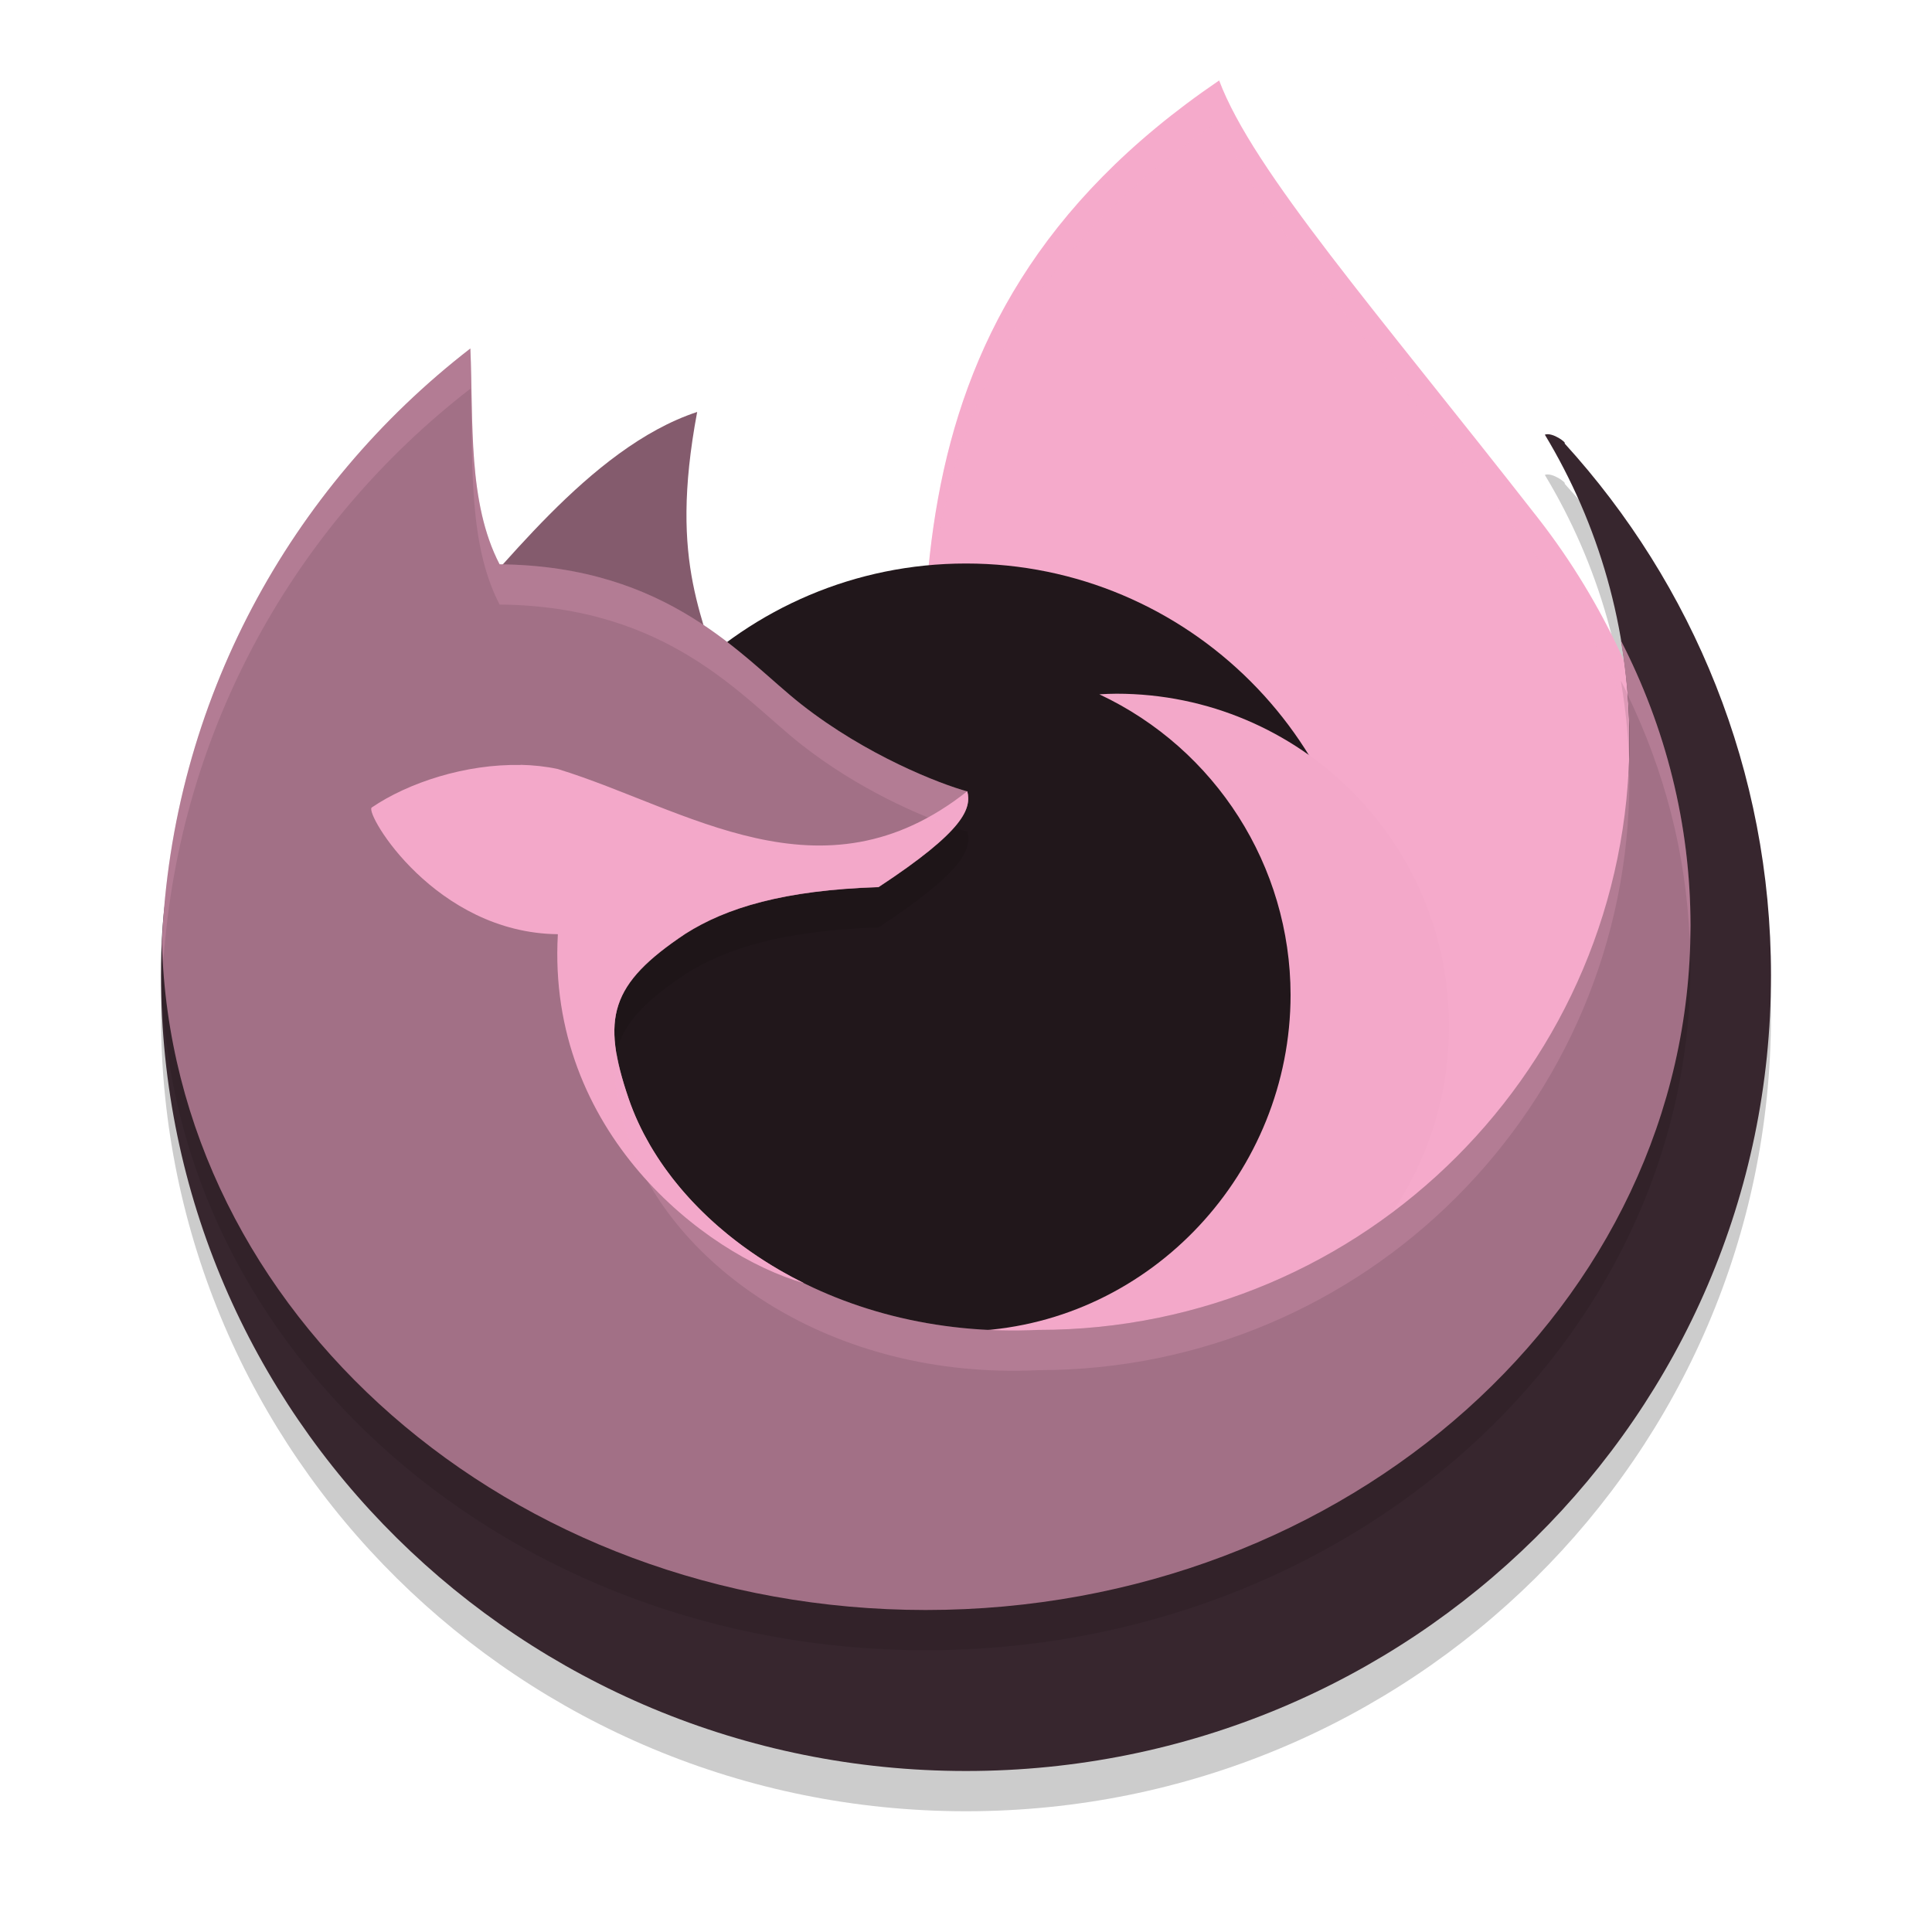
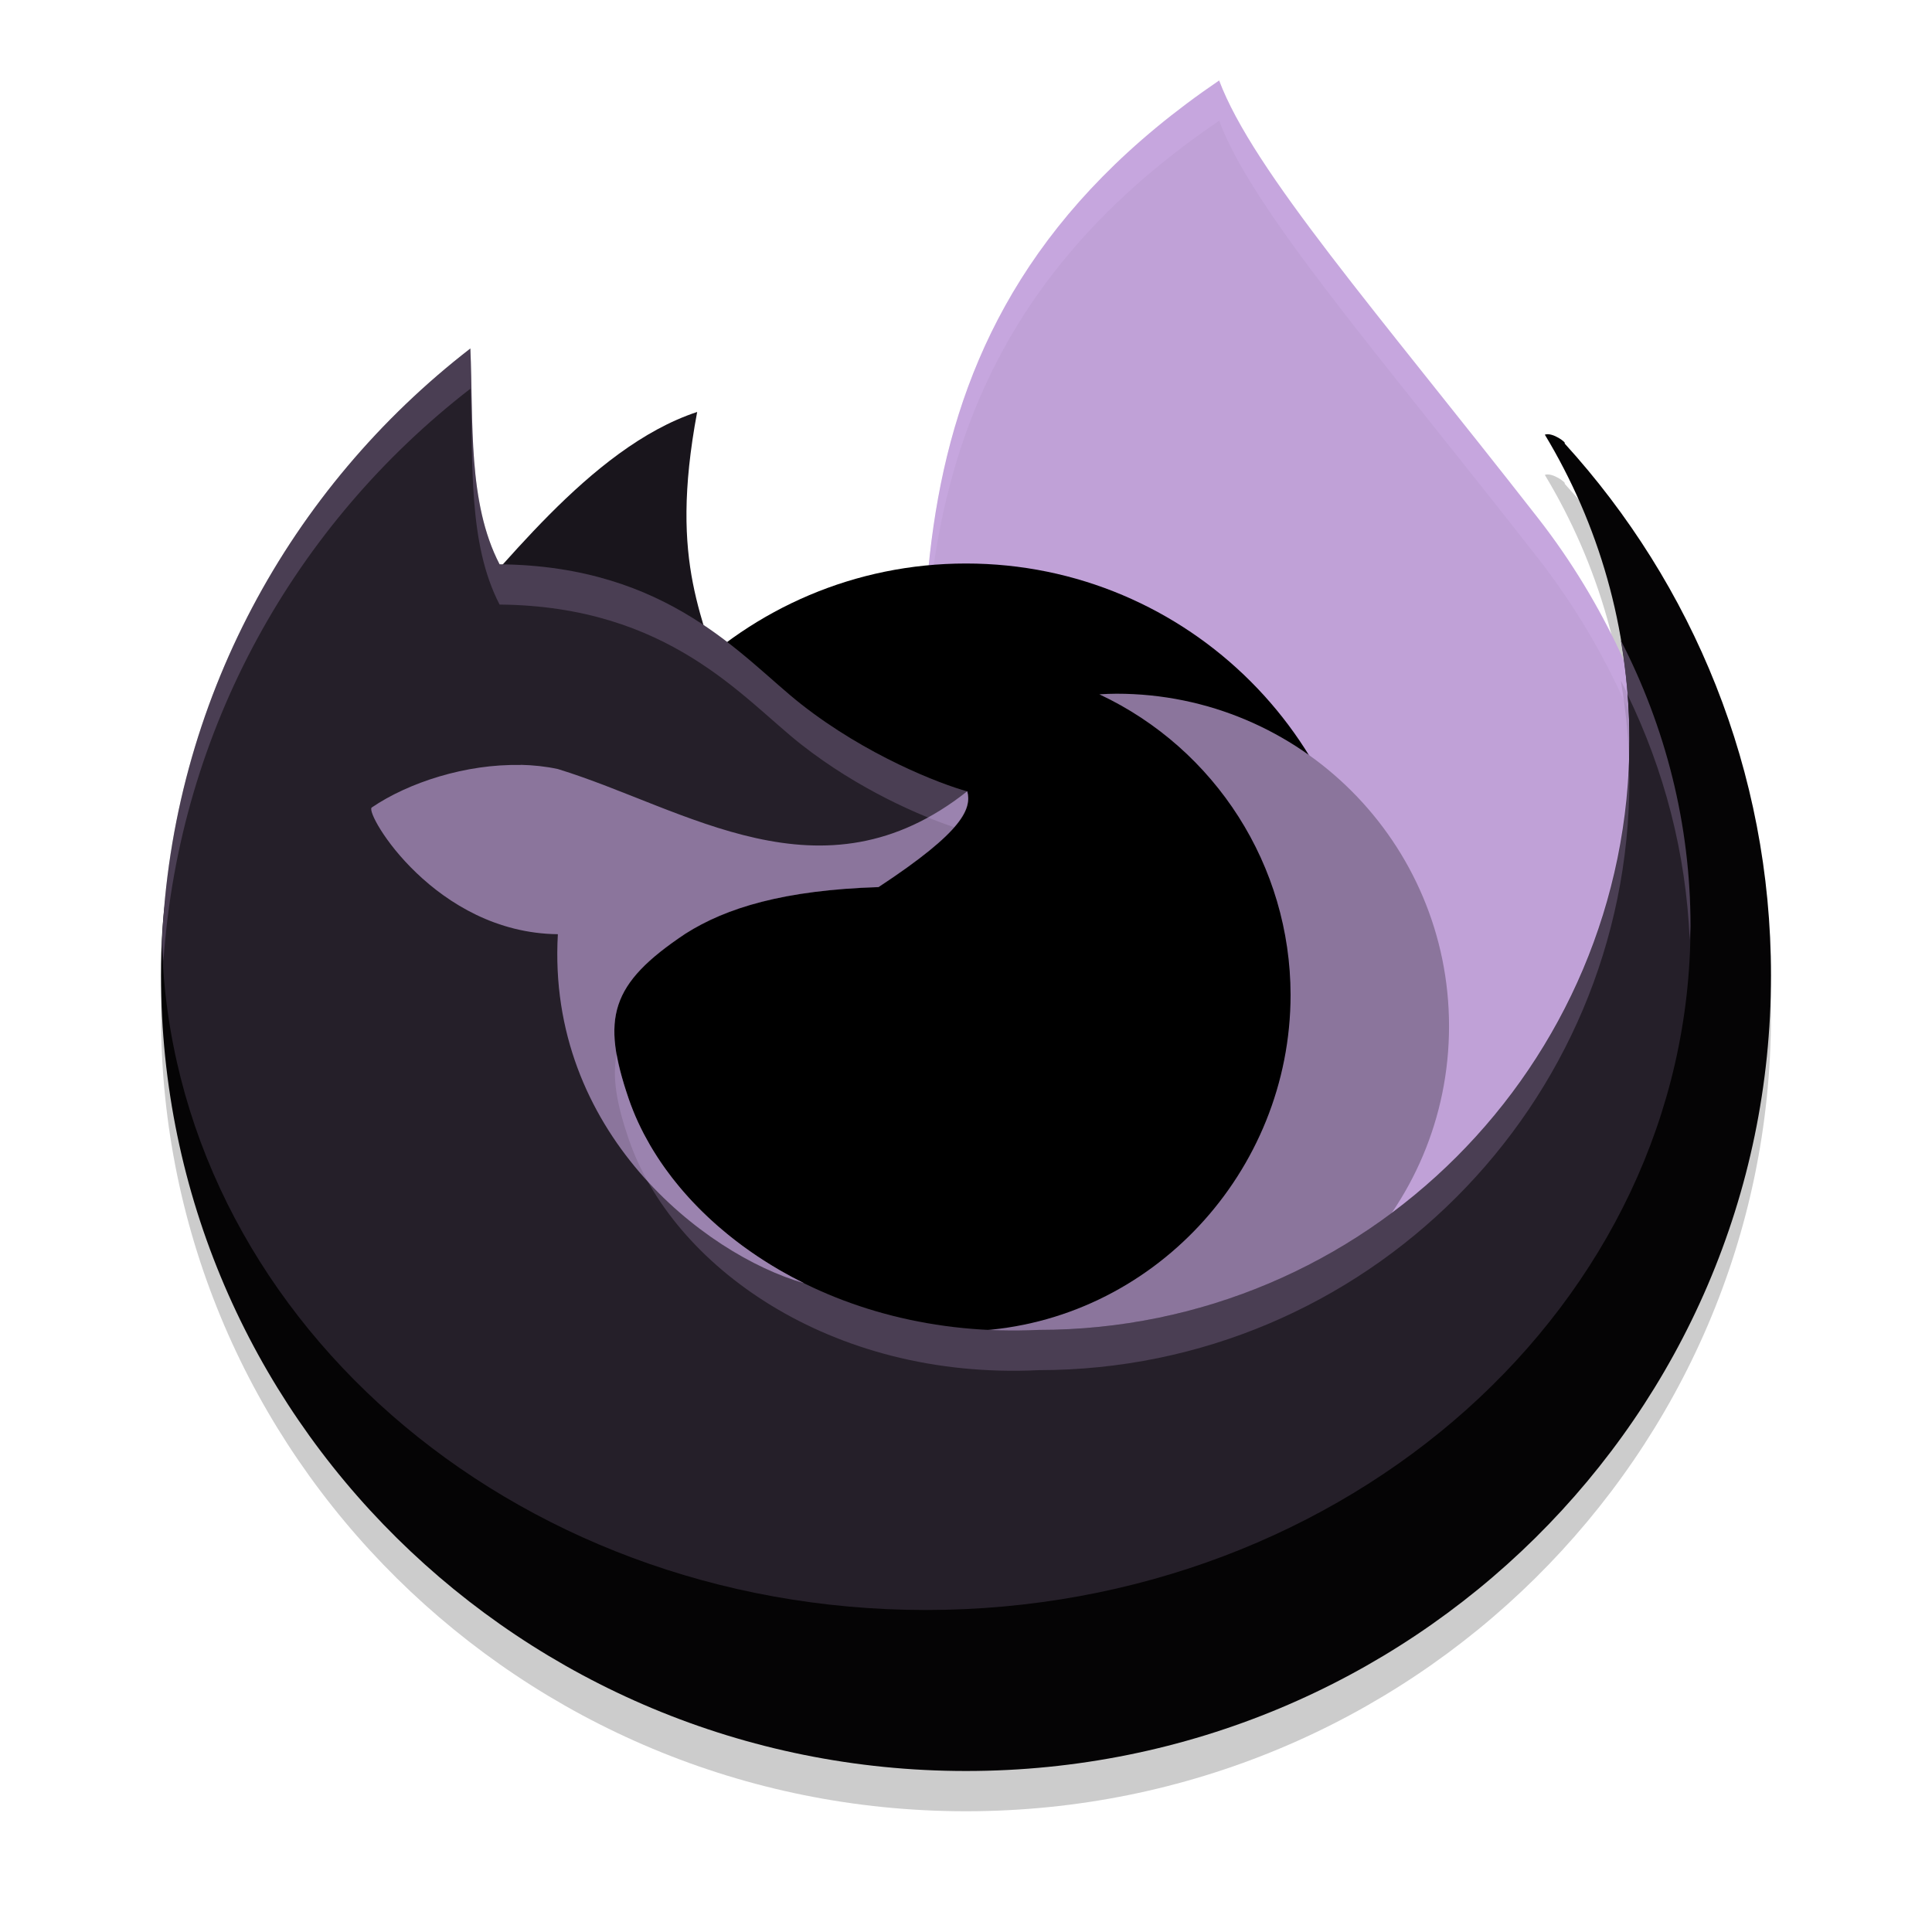
<svg xmlns="http://www.w3.org/2000/svg" width="48" height="48" version="1">
  <path style="opacity:0.2" d="M 11.384,17.907 C 6.705,21.525 4,18.908 4,25.234 4,36.15 12.954,45 24,45 c 11.046,0 20,-8.85 20,-19.766 0,-5.082 -1.941,-9.717 -5.13,-13.219 0.071,-0.003 -0.298,-0.287 -0.489,-0.216 1.333,2.21 2.101,4.8 2.101,7.569 0,8.104 -4.507,16.132 -12.61,16.132 -5.205,0.253 -12.138,-3.075 -13.206,-6.189 -0.689,-2.009 -0.515,-4.265 1.359,-5.514 1.017,-0.646 2.501,-1.284 4.848,-1.358 2.144,-1.41 1.101,-1.25 0.998,-1.676 -0.666,-0.182 -1.848,-0.434 -3.48,-1.718 -1.446,-1.138 -2.117,-1.569 -6.33,-1.609 -0.796,-1.533 -0.597,2.292 -0.675,0.472 z" />
-   <path style="fill:#f5aacb" d="m 30.289,2 c 0.844,2.246 3.895,5.714 7.919,10.868 3.408,4.365 3.799,9.235 5.059,13.614 L 33.797,34.632 23.1,23.651 C 23.052,16.351 21.3,8.11 30.289,2 Z" />
-   <path style="opacity:0.2;fill:#f5aacb" d="M 30.289 2 C 23.744 6.449 22.898 12.026 22.938 17.549 C 23.018 12.357 24.139 7.18 30.289 3 C 31.133 5.246 34.185 8.713 38.209 13.867 C 41.408 17.965 41.954 22.503 43.051 26.666 L 43.266 26.48 C 42.006 22.102 41.617 17.232 38.209 12.867 C 34.185 7.713 31.133 4.246 30.289 2 z" />
-   <path style="fill:#845b6d" d="m 10.956,15.714 c 1.389,-1.379 3.658,-4.589 6.365,-5.479 -0.727,3.876 0.216,5.108 0.685,7.09 L 13.655,16.197 Z" />
-   <circle style="fill:#21171b" cx="24" cy="24" r="10" />
-   <path style="fill:#f3a8c9" d="m 27.739,17.235 c -0.142,0.001 -0.284,0.006 -0.426,0.015 2.896,1.36 4.747,4.269 4.751,7.468 -0.002,4.396 -3.446,8.121 -7.836,8.348 1.098,0.519 2.296,0.69 3.511,0.693 4.563,4.1e-5 8.262,-3.699 8.262,-8.262 4.1e-5,-4.563 -3.699,-8.262 -8.262,-8.262 z" />
-   <path id="ellipse841" style="fill:#37262e" d="M 11.384,16.907 C 6.705,20.525 4,17.908 4,24.234 4,35.15 12.954,44 24,44 c 11.046,0 20,-8.85 20,-19.766 0,-5.082 -1.941,-9.717 -5.13,-13.219 0.071,-0.003 -0.298,-0.287 -0.489,-0.216 1.333,2.21 2.101,4.8 2.101,7.569 0,8.104 -4.507,16.132 -12.61,16.132 -5.205,0.253 -12.138,-3.075 -13.206,-6.189 -0.689,-2.009 -0.515,-4.265 1.359,-5.514 1.017,-0.646 2.501,-1.284 4.848,-1.358 2.144,-1.41 1.101,-1.25 0.998,-1.676 -0.666,-0.182 -1.848,-0.434 -3.48,-1.718 -1.446,-1.138 -2.117,-1.569 -6.33,-1.609 -0.796,-1.533 -0.597,2.292 -0.675,0.472 z" />
+   <path style="fill:#c0a1d7" d="m 30.289,2 c 0.844,2.246 3.895,5.714 7.919,10.868 3.408,4.365 3.799,9.235 5.059,13.614 L 33.797,34.632 23.1,23.651 C 23.052,16.351 21.3,8.11 30.289,2 Z" />
+   <path style="opacity:0.2;fill:#ddb9f8" d="M 30.289 2 C 23.744 6.449 22.898 12.026 22.938 17.549 C 23.018 12.357 24.139 7.18 30.289 3 C 31.133 5.246 34.185 8.713 38.209 13.867 C 41.408 17.965 41.954 22.503 43.051 26.666 L 43.266 26.48 C 42.006 22.102 41.617 17.232 38.209 12.867 C 34.185 7.713 31.133 4.246 30.289 2 z" />
+   <path style="fill:#19151c" d="m 10.956,15.714 c 1.389,-1.379 3.658,-4.589 6.365,-5.479 -0.727,3.876 0.216,5.108 0.685,7.09 L 13.655,16.197 Z" />
+   <circle style="fill:#000000" cx="24" cy="24" r="10" />
+   <path style="fill:#8b759c" d="m 27.739,17.235 c -0.142,0.001 -0.284,0.006 -0.426,0.015 2.896,1.36 4.747,4.269 4.751,7.468 -0.002,4.396 -3.446,8.121 -7.836,8.348 1.098,0.519 2.296,0.69 3.511,0.693 4.563,4.1e-5 8.262,-3.699 8.262,-8.262 4.1e-5,-4.563 -3.699,-8.262 -8.262,-8.262 z" />
+   <path id="ellipse841" style="fill:#050405" d="M 11.384,16.907 C 6.705,20.525 4,17.908 4,24.234 4,35.15 12.954,44 24,44 c 11.046,0 20,-8.85 20,-19.766 0,-5.082 -1.941,-9.717 -5.13,-13.219 0.071,-0.003 -0.298,-0.287 -0.489,-0.216 1.333,2.21 2.101,4.8 2.101,7.569 0,8.104 -4.507,16.132 -12.61,16.132 -5.205,0.253 -12.138,-3.075 -13.206,-6.189 -0.689,-2.009 -0.515,-4.265 1.359,-5.514 1.017,-0.646 2.501,-1.284 4.848,-1.358 2.144,-1.41 1.101,-1.25 0.998,-1.676 -0.666,-0.182 -1.848,-0.434 -3.48,-1.718 -1.446,-1.138 -2.117,-1.569 -6.33,-1.609 -0.796,-1.533 -0.597,2.292 -0.675,0.472 z" />
  <path style="opacity:0.1" d="M 11.686,9.658 C 7.207,13.121 4.268,18.432 4.023,24.428 4.28,33.617 12.668,41 23,41 c 10.493,0 19,-7.611 19,-17 0,-2.53 -0.622,-4.93 -1.73,-7.088 0.135,0.799 0.213,1.617 0.213,2.455 0,8.104 -6.57,14.674 -14.674,14.674 -5.205,0.253 -9.12,-2.623 -10.188,-5.736 -0.689,-2.009 -0.463,-2.857 1.41,-4.105 1.017,-0.646 2.45,-1.083 4.797,-1.158 2.144,-1.41 2.308,-1.952 2.205,-2.379 -0.666,-0.182 -2.503,-0.887 -4.135,-2.172 C 18.453,17.352 16.625,15.059 12.412,15.02 11.616,13.487 11.764,11.478 11.686,9.658 Z" />
-   <path style="fill:#a27086" d="M 11.686,8.658 C 7.207,12.121 4.268,17.432 4.023,23.428 4.28,32.617 12.668,40 23,40 c 10.493,0 19,-7.611 19,-17 0,-2.53 -0.622,-4.93 -1.73,-7.088 0.135,0.799 0.213,1.617 0.213,2.455 0,8.104 -6.57,14.674 -14.674,14.674 -5.205,0.253 -9.12,-2.623 -10.188,-5.736 -0.689,-2.009 -0.463,-2.857 1.41,-4.105 1.017,-0.646 2.45,-1.083 4.797,-1.158 2.144,-1.41 2.308,-1.952 2.205,-2.379 -0.666,-0.182 -2.503,-0.887 -4.135,-2.172 C 18.453,16.352 16.625,14.059 12.412,14.02 11.616,12.487 11.764,10.478 11.686,8.658 Z" />
-   <path style="fill:#f3a8c9" d="m 12.936,19.006 c -1.361,-0.03 -2.793,0.437 -3.703,1.058 -0.163,0.163 1.585,3.114 4.627,3.146 -0.282,4.907 3.641,7.958 6.107,8.668 l 7.48e-4,-0.002 c -6.54e-4,-3.36e-4 -0.001,-7.57e-4 -0.002,-0.001 -0.199,-0.099 -0.392,-0.202 -0.58,-0.31 -0.018,-0.01 -0.035,-0.02 -0.052,-0.031 -0.105,-0.061 -0.208,-0.124 -0.31,-0.189 -0.02,-0.013 -0.04,-0.025 -0.06,-0.038 -0.102,-0.065 -0.201,-0.132 -0.299,-0.2 -0.015,-0.011 -0.031,-0.021 -0.046,-0.032 -0.056,-0.04 -0.112,-0.079 -0.167,-0.12 -0.108,-0.079 -0.213,-0.16 -0.316,-0.243 -0.024,-0.02 -0.049,-0.039 -0.073,-0.059 -0.073,-0.06 -0.144,-0.12 -0.215,-0.181 -0.034,-0.03 -0.068,-0.06 -0.102,-0.09 -0.049,-0.044 -0.097,-0.088 -0.144,-0.132 -0.046,-0.043 -0.091,-0.086 -0.136,-0.13 -0.037,-0.036 -0.073,-0.072 -0.109,-0.108 -0.052,-0.053 -0.104,-0.106 -0.154,-0.16 -9.72e-4,-0.001 -0.002,-0.002 -0.003,-0.003 -0.031,-0.033 -0.062,-0.067 -0.092,-0.1 -0.043,-0.047 -0.085,-0.095 -0.127,-0.143 -0.033,-0.038 -0.065,-0.075 -0.097,-0.114 -0.042,-0.051 -0.084,-0.102 -0.124,-0.153 -0.023,-0.029 -0.046,-0.058 -0.069,-0.087 -0.051,-0.066 -0.1,-0.133 -0.149,-0.2 -0.019,-0.027 -0.038,-0.053 -0.057,-0.08 -0.05,-0.071 -0.099,-0.143 -0.146,-0.216 -0.013,-0.02 -0.025,-0.04 -0.038,-0.06 -0.047,-0.073 -0.093,-0.147 -0.136,-0.221 -0.009,-0.016 -0.018,-0.032 -0.027,-0.047 -0.044,-0.076 -0.086,-0.153 -0.127,-0.23 -0.007,-0.014 -0.015,-0.028 -0.023,-0.043 -0.042,-0.082 -0.083,-0.164 -0.121,-0.246 -0.008,-0.017 -0.016,-0.035 -0.024,-0.052 -0.038,-0.083 -0.074,-0.165 -0.107,-0.249 -0.005,-0.013 -0.01,-0.026 -0.016,-0.04 -0.035,-0.088 -0.069,-0.177 -0.099,-0.266 -0.689,-2.009 -0.464,-2.857 1.409,-4.106 1.017,-0.646 2.451,-1.082 4.797,-1.157 2.144,-1.41 2.308,-1.954 2.205,-2.381 -3.616,2.866 -6.993,0.423 -10.173,-0.552 -0.299,-0.064 -0.61,-0.097 -0.924,-0.104 z" />
-   <path style="opacity:0.2;fill:#f5aacb" d="M 11.686 8.658 C 7.207 12.121 4.268 17.432 4.023 23.428 C 4.028 23.579 4.052 23.726 4.061 23.877 C 4.457 18.108 7.346 13.014 11.686 9.658 C 11.764 11.478 11.616 13.487 12.412 15.02 C 16.625 15.059 18.453 17.352 19.898 18.49 C 21.338 19.623 22.889 20.28 23.703 20.551 C 24.046 20.153 24.087 19.887 24.033 19.662 C 23.367 19.48 21.531 18.775 19.898 17.49 C 18.453 16.352 16.625 14.059 12.412 14.02 C 11.616 12.487 11.764 10.478 11.686 8.658 z M 40.27 15.912 C 40.344 16.352 40.395 16.799 40.432 17.25 C 41.345 19.134 41.89 21.192 41.98 23.355 C 41.983 23.236 42 23.12 42 23 C 42 20.47 41.378 18.07 40.27 15.912 z M 40.459 18.84 C 40.207 26.723 33.753 33.041 25.809 33.041 C 20.604 33.294 16.688 30.418 15.621 27.305 C 15.476 26.88 15.381 26.517 15.324 26.182 C 15.204 26.753 15.315 27.411 15.621 28.305 C 16.688 31.418 20.604 34.294 25.809 34.041 C 33.912 34.041 40.482 27.471 40.482 19.367 C 40.482 19.189 40.466 19.016 40.459 18.84 z" />
+   <path style="fill:#251f29" d="M 11.686,8.658 C 7.207,12.121 4.268,17.432 4.023,23.428 4.28,32.617 12.668,40 23,40 c 10.493,0 19,-7.611 19,-17 0,-2.53 -0.622,-4.93 -1.73,-7.088 0.135,0.799 0.213,1.617 0.213,2.455 0,8.104 -6.57,14.674 -14.674,14.674 -5.205,0.253 -9.12,-2.623 -10.188,-5.736 -0.689,-2.009 -0.463,-2.857 1.41,-4.105 1.017,-0.646 2.45,-1.083 4.797,-1.158 2.144,-1.41 2.308,-1.952 2.205,-2.379 -0.666,-0.182 -2.503,-0.887 -4.135,-2.172 C 18.453,16.352 16.625,14.059 12.412,14.02 11.616,12.487 11.764,10.478 11.686,8.658 Z" />
+   <path style="fill:#8b759c" d="m 12.936,19.006 c -1.361,-0.03 -2.793,0.437 -3.703,1.058 -0.163,0.163 1.585,3.114 4.627,3.146 -0.282,4.907 3.641,7.958 6.107,8.668 l 7.48e-4,-0.002 c -6.54e-4,-3.36e-4 -0.001,-7.57e-4 -0.002,-0.001 -0.199,-0.099 -0.392,-0.202 -0.58,-0.31 -0.018,-0.01 -0.035,-0.02 -0.052,-0.031 -0.105,-0.061 -0.208,-0.124 -0.31,-0.189 -0.02,-0.013 -0.04,-0.025 -0.06,-0.038 -0.102,-0.065 -0.201,-0.132 -0.299,-0.2 -0.015,-0.011 -0.031,-0.021 -0.046,-0.032 -0.056,-0.04 -0.112,-0.079 -0.167,-0.12 -0.108,-0.079 -0.213,-0.16 -0.316,-0.243 -0.024,-0.02 -0.049,-0.039 -0.073,-0.059 -0.073,-0.06 -0.144,-0.12 -0.215,-0.181 -0.034,-0.03 -0.068,-0.06 -0.102,-0.09 -0.049,-0.044 -0.097,-0.088 -0.144,-0.132 -0.046,-0.043 -0.091,-0.086 -0.136,-0.13 -0.037,-0.036 -0.073,-0.072 -0.109,-0.108 -0.052,-0.053 -0.104,-0.106 -0.154,-0.16 -9.72e-4,-0.001 -0.002,-0.002 -0.003,-0.003 -0.031,-0.033 -0.062,-0.067 -0.092,-0.1 -0.043,-0.047 -0.085,-0.095 -0.127,-0.143 -0.033,-0.038 -0.065,-0.075 -0.097,-0.114 -0.042,-0.051 -0.084,-0.102 -0.124,-0.153 -0.023,-0.029 -0.046,-0.058 -0.069,-0.087 -0.051,-0.066 -0.1,-0.133 -0.149,-0.2 -0.019,-0.027 -0.038,-0.053 -0.057,-0.08 -0.05,-0.071 -0.099,-0.143 -0.146,-0.216 -0.013,-0.02 -0.025,-0.04 -0.038,-0.06 -0.047,-0.073 -0.093,-0.147 -0.136,-0.221 -0.009,-0.016 -0.018,-0.032 -0.027,-0.047 -0.044,-0.076 -0.086,-0.153 -0.127,-0.23 -0.007,-0.014 -0.015,-0.028 -0.023,-0.043 -0.042,-0.082 -0.083,-0.164 -0.121,-0.246 -0.008,-0.017 -0.016,-0.035 -0.024,-0.052 -0.038,-0.083 -0.074,-0.165 -0.107,-0.249 -0.005,-0.013 -0.01,-0.026 -0.016,-0.04 -0.035,-0.088 -0.069,-0.177 -0.099,-0.266 -0.689,-2.009 -0.464,-2.857 1.409,-4.106 1.017,-0.646 2.451,-1.082 4.797,-1.157 2.144,-1.41 2.308,-1.954 2.205,-2.381 -3.616,2.866 -6.993,0.423 -10.173,-0.552 -0.299,-0.064 -0.61,-0.097 -0.924,-0.104 z" />
+   <path style="opacity:0.2;fill:#ddb9f8" d="M 11.686 8.658 C 7.207 12.121 4.268 17.432 4.023 23.428 C 4.028 23.579 4.052 23.726 4.061 23.877 C 4.457 18.108 7.346 13.014 11.686 9.658 C 11.764 11.478 11.616 13.487 12.412 15.02 C 16.625 15.059 18.453 17.352 19.898 18.49 C 21.338 19.623 22.889 20.28 23.703 20.551 C 24.046 20.153 24.087 19.887 24.033 19.662 C 23.367 19.48 21.531 18.775 19.898 17.49 C 18.453 16.352 16.625 14.059 12.412 14.02 C 11.616 12.487 11.764 10.478 11.686 8.658 z M 40.27 15.912 C 40.344 16.352 40.395 16.799 40.432 17.25 C 41.345 19.134 41.89 21.192 41.98 23.355 C 41.983 23.236 42 23.12 42 23 C 42 20.47 41.378 18.07 40.27 15.912 z M 40.459 18.84 C 40.207 26.723 33.753 33.041 25.809 33.041 C 20.604 33.294 16.688 30.418 15.621 27.305 C 15.476 26.88 15.381 26.517 15.324 26.182 C 15.204 26.753 15.315 27.411 15.621 28.305 C 16.688 31.418 20.604 34.294 25.809 34.041 C 33.912 34.041 40.482 27.471 40.482 19.367 C 40.482 19.189 40.466 19.016 40.459 18.84 z" />
</svg>
